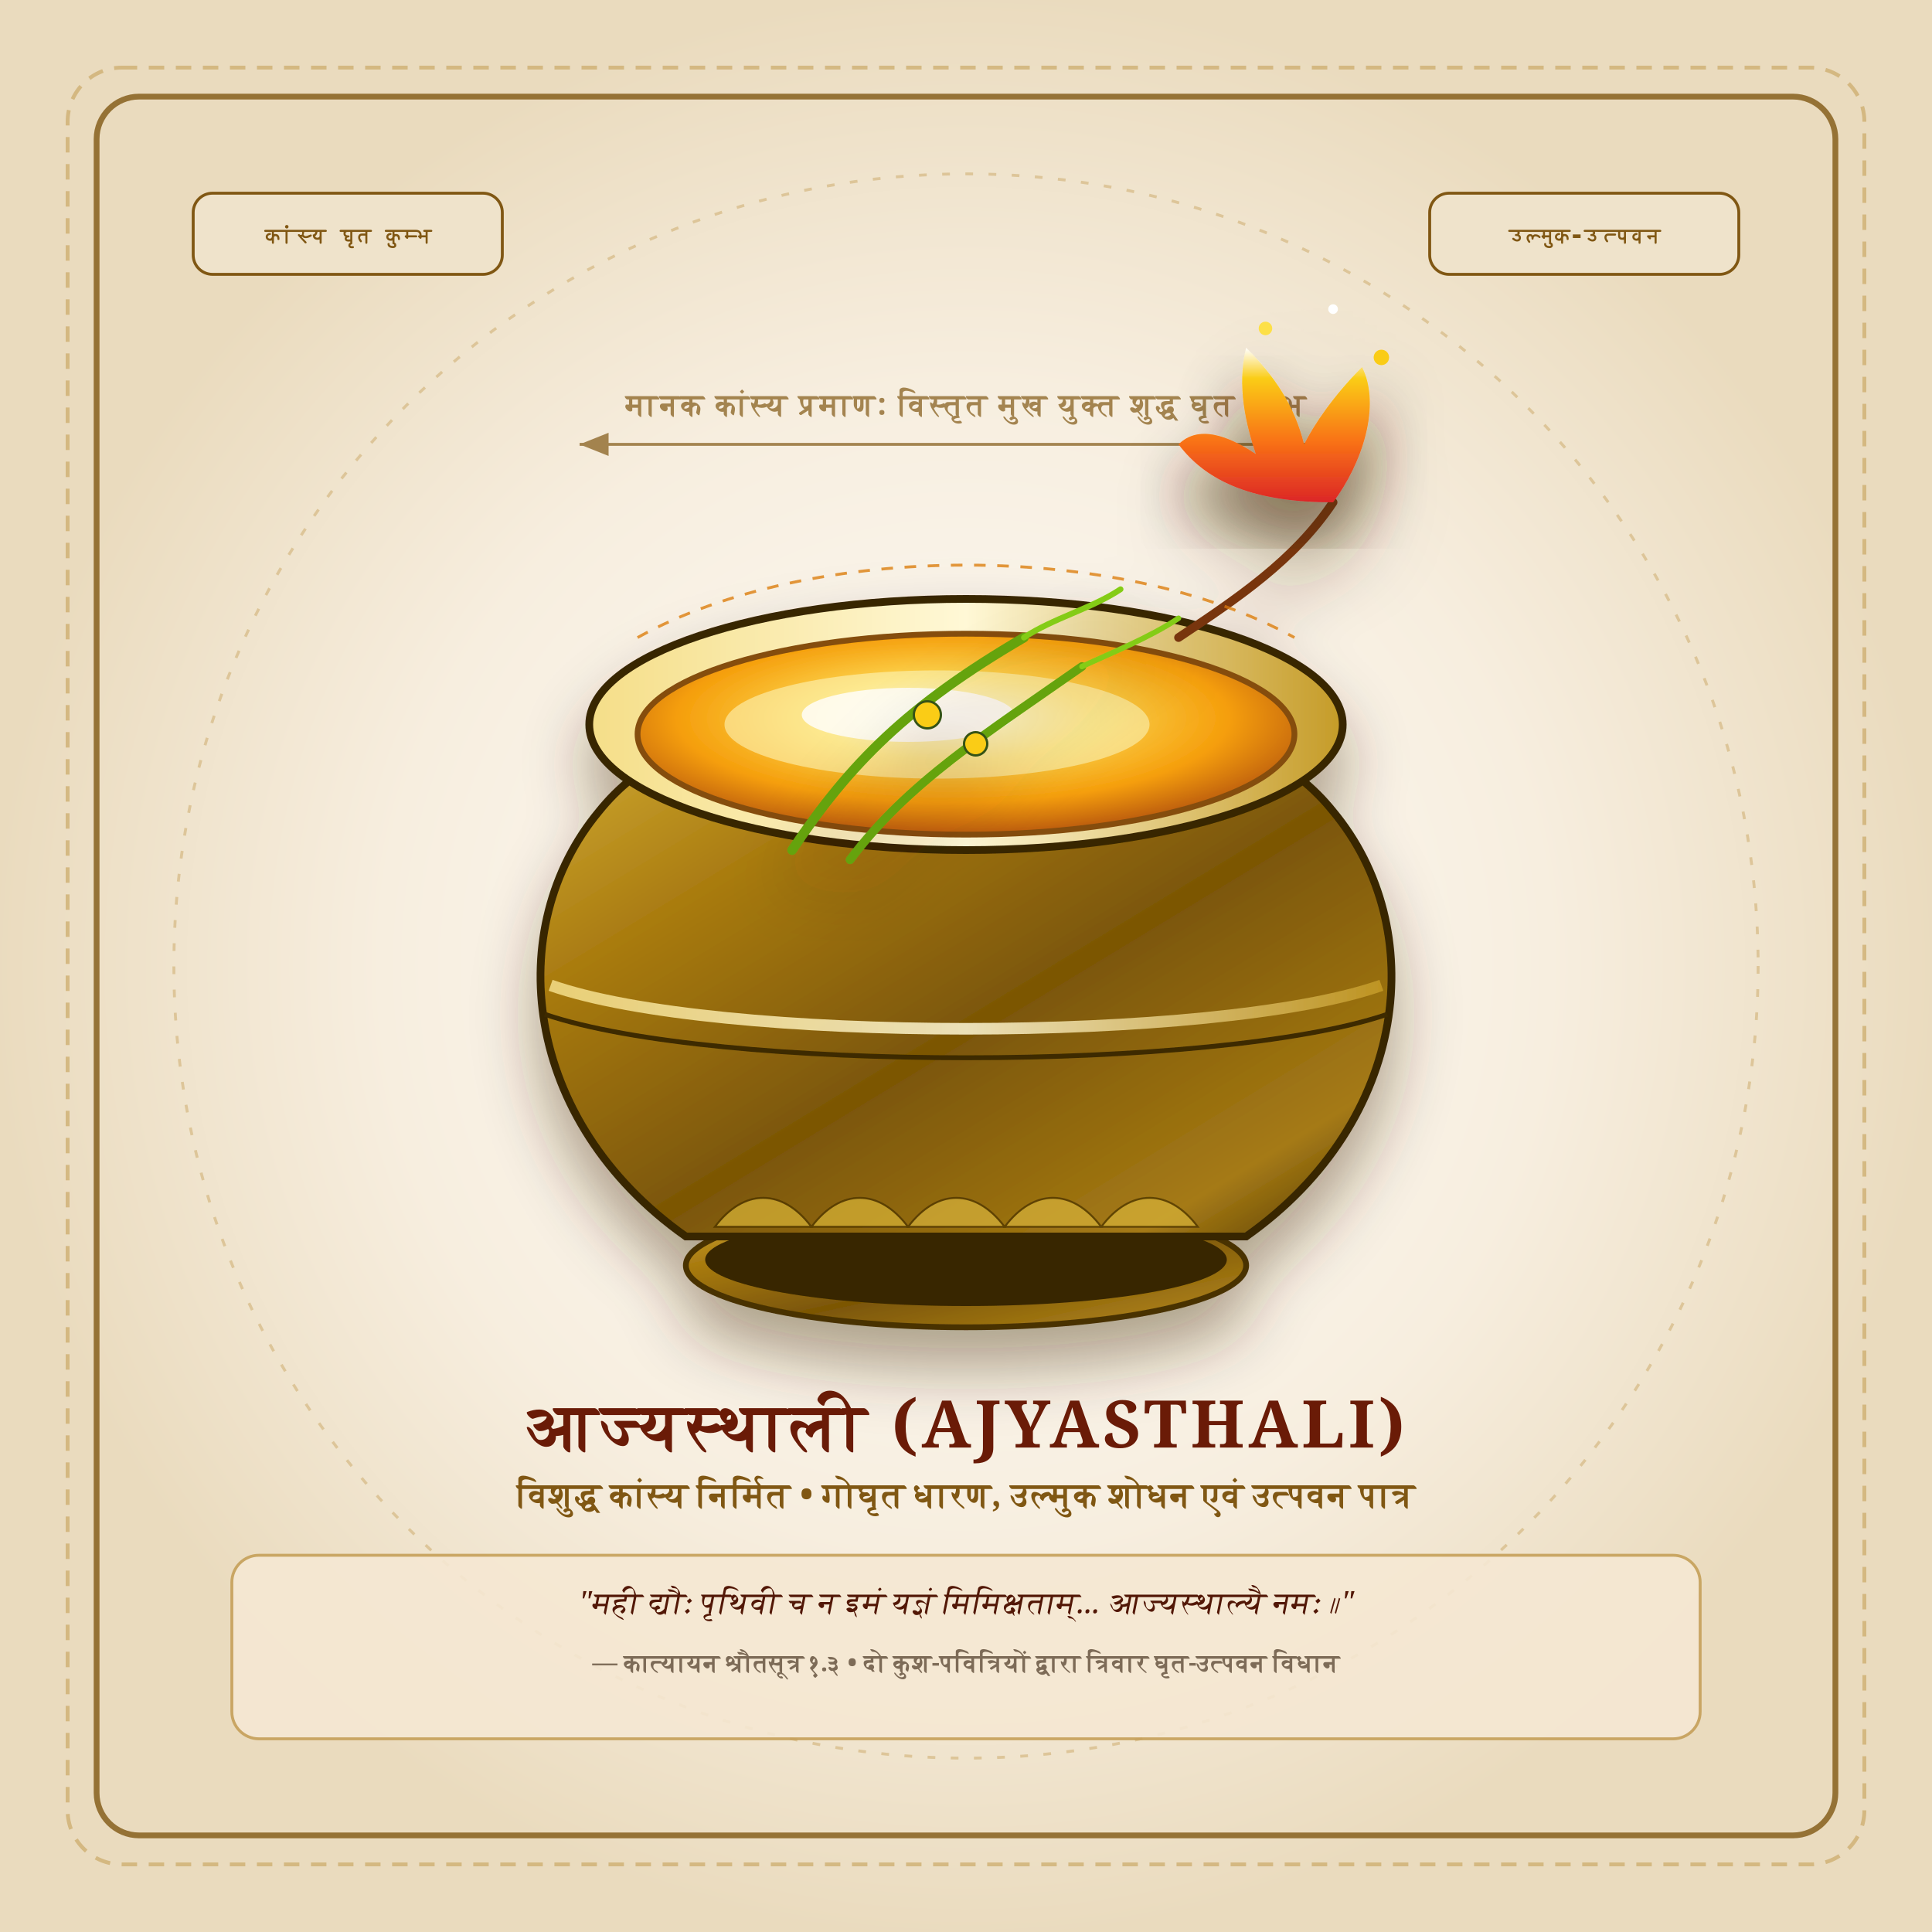
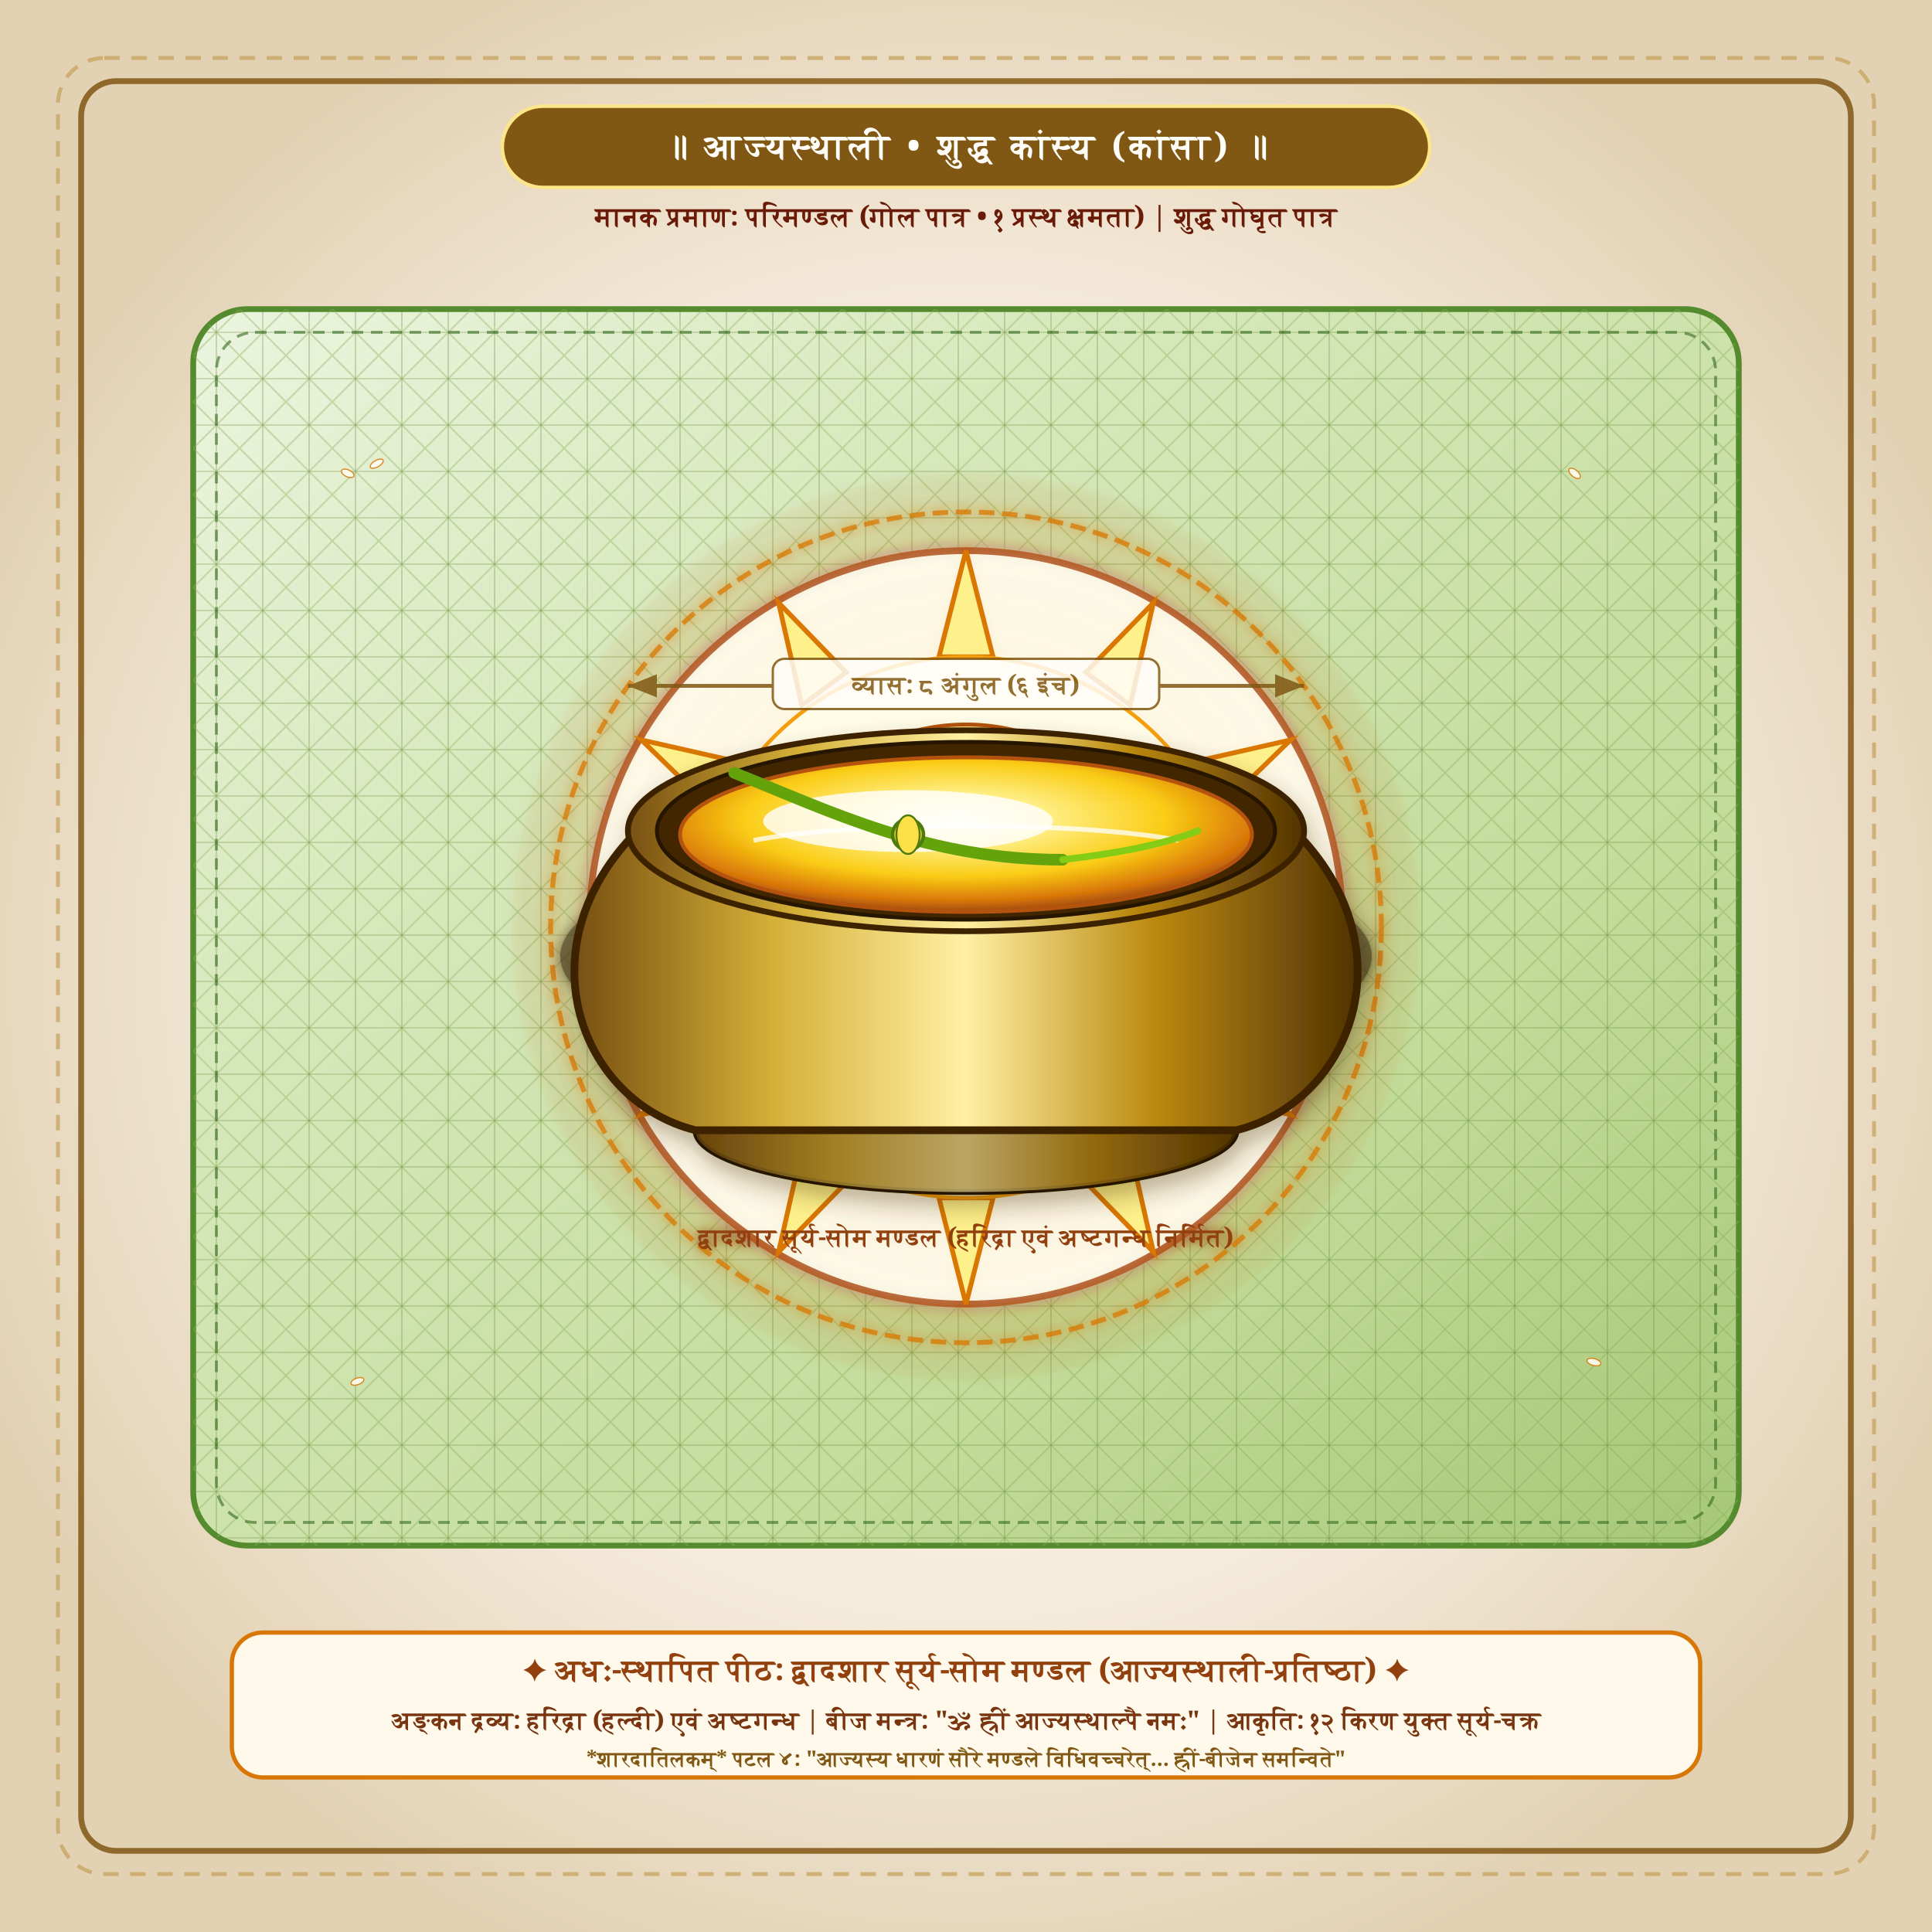
<svg xmlns="http://www.w3.org/2000/svg" viewBox="0 0 1000 1000" width="100%" height="100%">
  <defs>
-     <radialGradient id="bgGrad" cx="50%" cy="50%" r="50%">
-       <stop offset="0%" stop-color="#FFFDF9" />
-       <stop offset="60%" stop-color="#F7EEDF" />
-       <stop offset="100%" stop-color="#EADBBE" />
+     <radialGradient id="bgGrad" cx="50%" cy="50%" r="55%">
+       <stop offset="0%" stop-color="#FFFDF8" />
+       <stop offset="60%" stop-color="#F5EBDC" />
+       <stop offset="100%" stop-color="#E2D1B3" />
    </radialGradient>
-     <linearGradient id="bronzeVessel" x1="0%" y1="0%" x2="100%" y2="100%">
-       <stop offset="0%" stop-color="#D4AF37" />
-       <stop offset="25%" stop-color="#AA7C11" />
-       <stop offset="55%" stop-color="#7B5606" />
-       <stop offset="85%" stop-color="#A57A15" />
-       <stop offset="100%" stop-color="#4C3401" />
+     <linearGradient id="kushaWeave" x1="0%" y1="0%" x2="100%" y2="100%">
+       <stop offset="0%" stop-color="#EBF4DE" />
+       <stop offset="30%" stop-color="#D7E8BC" />
+       <stop offset="70%" stop-color="#C2DC9A" />
+       <stop offset="100%" stop-color="#A6C878" />
    </linearGradient>
-     <linearGradient id="bronzeShine" x1="0%" y1="0%" x2="100%" y2="0%">
-       <stop offset="0%" stop-color="#F5DE88" />
-       <stop offset="50%" stop-color="#FFF8D6" />
-       <stop offset="100%" stop-color="#C59B27" />
+     <pattern id="kushaPattern" width="24" height="24" patternUnits="userSpaceOnUse">
+       <path d="M 0,0 L 24,24 M 24,0 L 0,24" stroke="#8CAE5B" stroke-width="0.8" opacity="0.4" />
+       <line x1="0" y1="12" x2="24" y2="12" stroke="#6C8E3B" stroke-width="0.6" opacity="0.35" />
+       <line x1="12" y1="0" x2="12" y2="24" stroke="#5E7E2F" stroke-width="0.6" opacity="0.35" />
+     </pattern>
+     <radialGradient id="suryaAura" cx="50%" cy="50%" r="50%">
+       <stop offset="0%" stop-color="#FEF08A" stop-opacity="0.9" />
+       <stop offset="50%" stop-color="#F59E0B" stop-opacity="0.5" />
+       <stop offset="100%" stop-color="#B45309" stop-opacity="0.08" />
+     </radialGradient>
+     <linearGradient id="bellMetal" x1="0%" y1="0%" x2="100%" y2="0%">
+       <stop offset="0%" stop-color="#785012" />
+       <stop offset="25%" stop-color="#D4AF37" />
+       <stop offset="50%" stop-color="#FFF0A3" />
+       <stop offset="75%" stop-color="#B8860B" />
+       <stop offset="100%" stop-color="#523405" />
    </linearGradient>
-     <radialGradient id="gheePool" cx="48%" cy="42%" r="60%">
+     <radialGradient id="pureGheePool" cx="48%" cy="40%" r="62%">
      <stop offset="0%" stop-color="#FFFDE7" />
-       <stop offset="35%" stop-color="#FCD34D" />
-       <stop offset="70%" stop-color="#F59E0B" />
-       <stop offset="100%" stop-color="#B45309" />
+       <stop offset="25%" stop-color="#FEF08A" />
+       <stop offset="60%" stop-color="#FACC15" />
+       <stop offset="85%" stop-color="#D97706" />
+       <stop offset="100%" stop-color="#92400E" />
    </radialGradient>
-     <linearGradient id="ulmukaFlame" x1="0%" y1="100%" x2="0%" y2="0%">
-       <stop offset="0%" stop-color="#DC2626" />
-       <stop offset="40%" stop-color="#F97316" />
-       <stop offset="80%" stop-color="#FACC15" />
-       <stop offset="100%" stop-color="#FFFFFF" />
-     </linearGradient>
-     <filter id="patraShadow" x="-20%" y="-20%" width="150%" height="150%">
-       <feDropShadow dx="0" dy="20" stdDeviation="16" flood-color="#402902" flood-opacity="0.4" />
+     <filter id="yantraGlowFilter" x="-20%" y="-20%" width="140%" height="140%">
+       <feGaussianBlur stdDeviation="3" result="blur" />
+       <feComposite in="SourceGraphic" in2="blur" operator="over" />
+     </filter>
+     <filter id="patraDeepShadow" x="-25%" y="-25%" width="150%" height="150%">
+       <feDropShadow dx="8" dy="24" stdDeviation="16" flood-color="#2D1A04" flood-opacity="0.55" />
+       <feDropShadow dx="2" dy="6" stdDeviation="6" flood-color="#422506" flood-opacity="0.35" />
    </filter>
  </defs>
  <rect width="1000" height="1000" fill="url(#bgGrad)" />
-   <rect x="35" y="35" width="930" height="930" rx="28" fill="none" stroke="#C5A059" stroke-width="2" stroke-dasharray="8 6" opacity="0.6" />
-   <rect x="50" y="50" width="900" height="900" rx="22" fill="none" stroke="#805713" stroke-width="3" opacity="0.8" />
-   <circle cx="500" cy="500" r="410" fill="none" stroke="#C5A059" stroke-width="1.5" stroke-dasharray="4 8" opacity="0.45" />
-   <g opacity="0.7">
-     <line x1="300" y1="230" x2="700" y2="230" stroke="#805713" stroke-width="1.5" />
-     <path d="M 300 230 L 315 224 L 315 236 Z" fill="#805713" />
-     <path d="M 700 230 L 685 224 L 685 236 Z" fill="#805713" />
-     <text x="500" y="215" font-family="'Cinzel', 'Noto Serif', serif" font-size="16" font-weight="bold" fill="#805713" text-anchor="middle" letter-spacing="1">
-       मानक कांस्य प्रमाण: विस्तृत मुख युक्त शुद्ध घृत कुम्भ
+   <rect x="30" y="30" width="940" height="940" rx="24" fill="none" stroke="#C5A059" stroke-width="2" stroke-dasharray="8 6" opacity="0.7" />
+   <rect x="42" y="42" width="916" height="916" rx="18" fill="none" stroke="#805713" stroke-width="3" opacity="0.85" />
+   <g transform="translate(500, 85)" text-anchor="middle">
+     <rect x="-240" y="-30" width="480" height="42" rx="21" fill="#805713" stroke="#FDE68A" stroke-width="1.8" />
+     <text y="-3" font-family="'Cinzel', 'Noto Serif', serif" font-size="18" font-weight="900" fill="#FFFDF8" letter-spacing="2">
+       ॥ आज्यस्थाली • शुद्ध कांस्य (कांसा) ॥
+     </text>
+     <text y="32" font-family="'Noto Serif', serif" font-size="14" font-weight="bold" fill="#6A1B07">
+       मानक प्रमाण: परिमण्डल (गोल पात्र • १ प्रस्थ क्षमता) | शुद्ध गोघृत पात्र
    </text>
  </g>
-   <g filter="url(#patraShadow)">
-     <ellipse cx="500" cy="655" rx="145" ry="32" fill="url(#bronzeVessel)" stroke="#4A3302" stroke-width="3" />
-     <ellipse cx="500" cy="652" rx="135" ry="24" fill="#382601" />
-     <path d="M 355 640              C 270 580, 260 480, 310 420              C 330 395, 360 380, 400 375              L 600 375              C 640 380, 670 395, 690 420              C 740 480, 730 580, 645 640              Z" fill="url(#bronzeVessel)" stroke="#382601" stroke-width="4" />
-     <path d="M 285 510 C 370 540, 630 540, 715 510" stroke="url(#bronzeShine)" stroke-width="6" fill="none" opacity="0.85" />
-     <path d="M 282 525 C 370 555, 630 555, 718 525" stroke="#3D2A02" stroke-width="2.5" fill="none" />
-     <g fill="#D4AF37" opacity="0.75" stroke="#4C3401" stroke-width="1">
-       <path d="M 370 635 C 385 615, 405 615, 420 635 Z" />
-       <path d="M 420 635 C 435 615, 455 615, 470 635 Z" />
-       <path d="M 470 635 C 485 615, 505 615, 520 635 Z" />
-       <path d="M 520 635 C 535 615, 555 615, 570 635 Z" />
-       <path d="M 570 635 C 585 615, 605 615, 620 635 Z" />
+   <g transform="translate(100, 160)">
+     <rect x="0" y="0" width="800" height="640" rx="28" fill="url(#kushaWeave)" stroke="#558B2F" stroke-width="3" />
+     <rect x="0" y="0" width="800" height="640" rx="28" fill="url(#kushaPattern)" />
+     <rect x="12" y="12" width="776" height="616" rx="20" fill="none" stroke="#33691E" stroke-width="1.5" stroke-dasharray="6 4" opacity="0.6" />
+     <g fill="#FFFDF5" stroke="#D97706" stroke-width="0.6" opacity="0.85">
+       <ellipse cx="80" cy="85" rx="3.5" ry="1.8" transform="rotate(25 80 85)" />
+       <ellipse cx="95" cy="80" rx="3.8" ry="1.7" transform="rotate(-30 95 80)" />
+       <ellipse cx="715" cy="85" rx="3.6" ry="1.8" transform="rotate(40 715 85)" />
+       <ellipse cx="725" cy="545" rx="3.7" ry="1.8" transform="rotate(15 725 545)" />
+       <ellipse cx="85" cy="555" rx="3.5" ry="1.7" transform="rotate(-20 85 555)" />
    </g>
-     <ellipse cx="500" cy="375" rx="195" ry="65" fill="url(#bronzeShine)" stroke="#382601" stroke-width="4" />
-     <ellipse cx="500" cy="380" rx="170" ry="52" fill="url(#gheePool)" stroke="#854D0E" stroke-width="3" />
-     <ellipse cx="485" cy="375" rx="110" ry="28" fill="#FEF9C3" opacity="0.55" />
-     <ellipse cx="470" cy="370" rx="55" ry="14" fill="#FFFFFF" opacity="0.8" />
-     <g filter="url(#patraShadow)">
-       <path d="M 410 440 C 440 395, 470 365, 530 330" stroke="#65A30D" stroke-width="5" stroke-linecap="round" fill="none" />
-       <circle cx="480" cy="370" r="7" fill="#FACC15" stroke="#365314" stroke-width="1.2" />
-       <path d="M 530 330 C 545 320, 565 315, 580 305" stroke="#84CC16" stroke-width="3" fill="none" stroke-linecap="round" />
-       <path d="M 440 445 C 470 405, 510 380, 560 345" stroke="#65A30D" stroke-width="4.5" stroke-linecap="round" fill="none" />
-       <circle cx="505" cy="385" r="6" fill="#FACC15" stroke="#365314" stroke-width="1.2" />
-       <path d="M 560 345 C 575 338, 595 330, 610 320" stroke="#84CC16" stroke-width="2.8" fill="none" stroke-linecap="round" />
+     <g id="underlying-yantra-ajyasthali" transform="translate(400, 320)" filter="url(#yantraGlowFilter)">
+       <circle cx="0" cy="0" r="235" fill="url(#suryaAura)" opacity="0.45" />
+       <circle cx="0" cy="0" r="215" fill="none" stroke="#D97706" stroke-width="2.5" stroke-dasharray="8 4" opacity="0.75" />
+       <circle cx="0" cy="0" r="195" fill="#FFFBEB" stroke="#B45309" stroke-width="3.5" opacity="0.85" />
+       <g stroke="#D97706" stroke-width="2.5" fill="#FEF08A">
+         <polygon points="0,-195 14,-140 -14,-140" />
+         <polygon points="0,195 14,140 -14,140" />
+         <polygon points="-195,0 -140,14 -140,-14" />
+         <polygon points="195,0 140,14 140,-14" />
+         <polygon points="97,-168 85,-115 62,-132" />
+         <polygon points="-97,-168 -85,-115 -62,-132" />
+         <polygon points="97,168 85,115 62,132" />
+         <polygon points="-97,168 -85,115 -62,132" />
+         <polygon points="168,-97 115,-85 132,-62" />
+         <polygon points="-168,-97 -115,-85 -132,-62" />
+         <polygon points="168,97 115,85 132,62" />
+         <polygon points="-168,97 -115,85 -132,62" />
+       </g>
+       <circle cx="0" cy="0" r="140" fill="#FFFDE7" stroke="#F59E0B" stroke-width="2" />
+       <circle cx="0" cy="0" r="105" fill="#FEF08A" stroke="#B45309" stroke-width="2" />
+       <circle cx="0" cy="0" r="62" fill="#FFFFFF" stroke="#92400E" stroke-width="2.5" />
+       <text x="0" y="14" font-family="'Noto Serif', serif" font-size="38" font-weight="900" fill="#92400E" text-anchor="middle" letter-spacing="1">
+         ह्रीं
+       </text>
+       <text x="0" y="165" font-family="'Noto Serif', serif" font-size="13" font-weight="900" fill="#92400E" text-anchor="middle">
+         द्वादशार सूर्य-सोम मण्डल (हरिद्रा एवं अष्टगन्ध निर्मित)
+       </text>
    </g>
-     <g transform="translate(620, 270)">
-       <path d="M -10 60 C 20 40, 50 20, 70 -10" stroke="#78350F" stroke-width="4.5" stroke-linecap="round" fill="none" />
-       <path d="M 70 -10                 C 85 -30, 95 -60, 85 -80                 C 70 -65, 60 -50, 55 -40                 C 50 -60, 40 -75, 25 -90                 C 20 -70, 25 -50, 30 -35                 C 15 -45, 0 -50, -10 -40                C 5 -20, 30 -10, 70 -10 Z" fill="url(#ulmukaFlame)" filter="url(#patraShadow)" />
-       <circle cx="95" cy="-85" r="4" fill="#FACC15" />
-       <circle cx="35" cy="-100" r="3.5" fill="#FDE047" />
-       <circle cx="70" cy="-110" r="2.5" fill="#FFFFFF" />
+     <g id="ajyasthali-vessel" filter="url(#patraDeepShadow)">
+       <ellipse cx="400" cy="335" rx="210" ry="60" fill="#261403" opacity="0.55" filter="url(#yantraGlowFilter)" />
+       <ellipse cx="400" cy="425" rx="140" ry="32" fill="#523405" stroke="#261403" stroke-width="3" />
+       <ellipse cx="400" cy="425" rx="140" ry="32" fill="url(#bellMetal)" opacity="0.6" />
+       <path d="M 230,270                 C 170,330, 200,410, 260,425                L 540,425                C 600,410, 630,330, 570,270                Z" fill="url(#bellMetal)" stroke="#3D2003" stroke-width="4" />
+       <ellipse cx="400" cy="270" rx="175" ry="52" fill="url(#bellMetal)" stroke="#3D2003" stroke-width="3" />
+       <ellipse cx="400" cy="270" rx="160" ry="46" fill="#422506" stroke="#261403" stroke-width="2" />
+       <ellipse cx="400" cy="272" rx="148" ry="40" fill="url(#pureGheePool)" stroke="#B45309" stroke-width="2" />
+       <ellipse cx="370" cy="265" rx="75" ry="16" fill="#FFFFFF" opacity="0.8" />
+       <path d="M 290,275 C 340,265, 460,265, 510,275" stroke="#FFFFFF" stroke-width="2.5" fill="none" opacity="0.75" />
+       <g>
+         <path d="M 280,240 C 330,260, 380,285, 450,285" stroke="#65A30D" stroke-width="6" stroke-linecap="round" fill="none" />
+         <circle cx="370" cy="272" r="8" fill="#FACC15" stroke="#4D7C0F" stroke-width="1.8" />
+         <path d="M 450,285 C 475,282, 500,278, 520,270" stroke="#84CC16" stroke-width="3.5" fill="none" stroke-linecap="round" />
+         <ellipse cx="370" cy="272" rx="6" ry="10" fill="#FDE047" stroke="#4D7C0F" stroke-width="1" />
+       </g>
    </g>
-     <path d="M 330 330 C 420 280, 580 280, 670 330" stroke="#D97706" stroke-width="1.5" stroke-dasharray="6 6" fill="none" opacity="0.75" />
+     <g opacity="0.85">
+       <line x1="225" y1="195" x2="575" y2="195" stroke="#805713" stroke-width="2" />
+       <polygon points="225,195 240,189 240,201" fill="#805713" />
+       <polygon points="575,195 560,189 560,201" fill="#805713" />
+       <rect x="300" y="181" width="200" height="26" rx="6" fill="#FFFDF8" stroke="#805713" stroke-width="1.2" />
+       <text x="400" y="199" font-family="'Cinzel', 'Noto Serif', serif" font-size="13" font-weight="900" fill="#805713" text-anchor="middle">
+         व्यास: ८ अंगुल (६ इंच)
+       </text>
+     </g>
  </g>
-   <g transform="translate(500, 750)" text-anchor="middle">
-     <text y="0" font-family="'Cinzel', 'Noto Serif', serif" font-size="34" font-weight="900" fill="#6A1B07" letter-spacing="2">
-       आज्यस्थाली (AJYASTHALI)
+   <g transform="translate(500, 890)" text-anchor="middle">
+     <rect x="-380" y="-45" width="760" height="75" rx="16" fill="#FFF9EB" stroke="#D97706" stroke-width="2.2" />
+     <text y="-20" font-family="'Noto Serif', serif" font-size="16" font-weight="900" fill="#92400E">
+       ✦ अधः-स्थापित पीठ: द्वादशार सूर्य-सोम मण्डल (आज्यस्थाली-प्रतिष्ठा) ✦
    </text>
-     <text y="30" font-family="'Noto Serif', serif" font-size="18" font-weight="bold" fill="#805713">
-       विशुद्ध कांस्य निर्मित • गोघृत धारण, उल्मुक शोधन एवं उत्पवन पात्र
+     <text y="5" font-family="'Noto Serif', serif" font-size="13" font-weight="bold" fill="#78350F">
+       अङ्कन द्रव्य: हरिद्रा (हल्दी) एवं अष्टगन्ध | बीज मन्त्र: "ॐ ह्रीं आज्यस्थाल्पै नमः" | आकृति: १२ किरण युक्त सूर्य-चक्र
    </text>
-     <rect x="-380" y="55" width="760" height="95" rx="14" fill="#F5E8D3" stroke="#C5A059" stroke-width="1.5" opacity="0.9" />
-     <text y="85" font-family="'Noto Serif', serif" font-size="16" font-style="italic" fill="#521706">
-       "मही द्यौः पृथिवी च न इमं यज्ञं मिमिक्षताम्... आज्यस्थाल्यै नमः ॥"
-     </text>
-     <text y="115" font-family="'Noto Serif', serif" font-size="13" font-weight="600" fill="#7D6B57">
-       — कात्यायन श्रौतसूत्र १.३ • दो कुश-पवित्रियों द्वारा त्रिवार घृत-उत्पवन विधान
-     </text>
-   </g>
-   <g transform="translate(100, 100)">
-     <rect x="0" y="0" width="160" height="42" rx="10" fill="#EFE3CB" stroke="#805713" stroke-width="1.5" />
-     <text x="80" y="26" font-family="monospace" font-size="13" font-weight="bold" fill="#805713" text-anchor="middle">
-       कांस्य घृत कुम्भ
-     </text>
-   </g>
-   <g transform="translate(740, 100)">
-     <rect x="0" y="0" width="160" height="42" rx="10" fill="#EFE3CB" stroke="#805713" stroke-width="1.5" />
-     <text x="80" y="26" font-family="monospace" font-size="13" font-weight="bold" fill="#805713" text-anchor="middle">
-       उल्मुक-उत्पवन
+     <text y="24" font-family="'Noto Serif', serif" font-size="11" font-weight="bold" fill="#805713">
+       *शारदातिलकम्* पटल ४: "आज्यस्य धारणं सौरे मण्डले विधिवच्चरेत्... ह्रीं-बीजेन समन्विते"
    </text>
  </g>
</svg>
